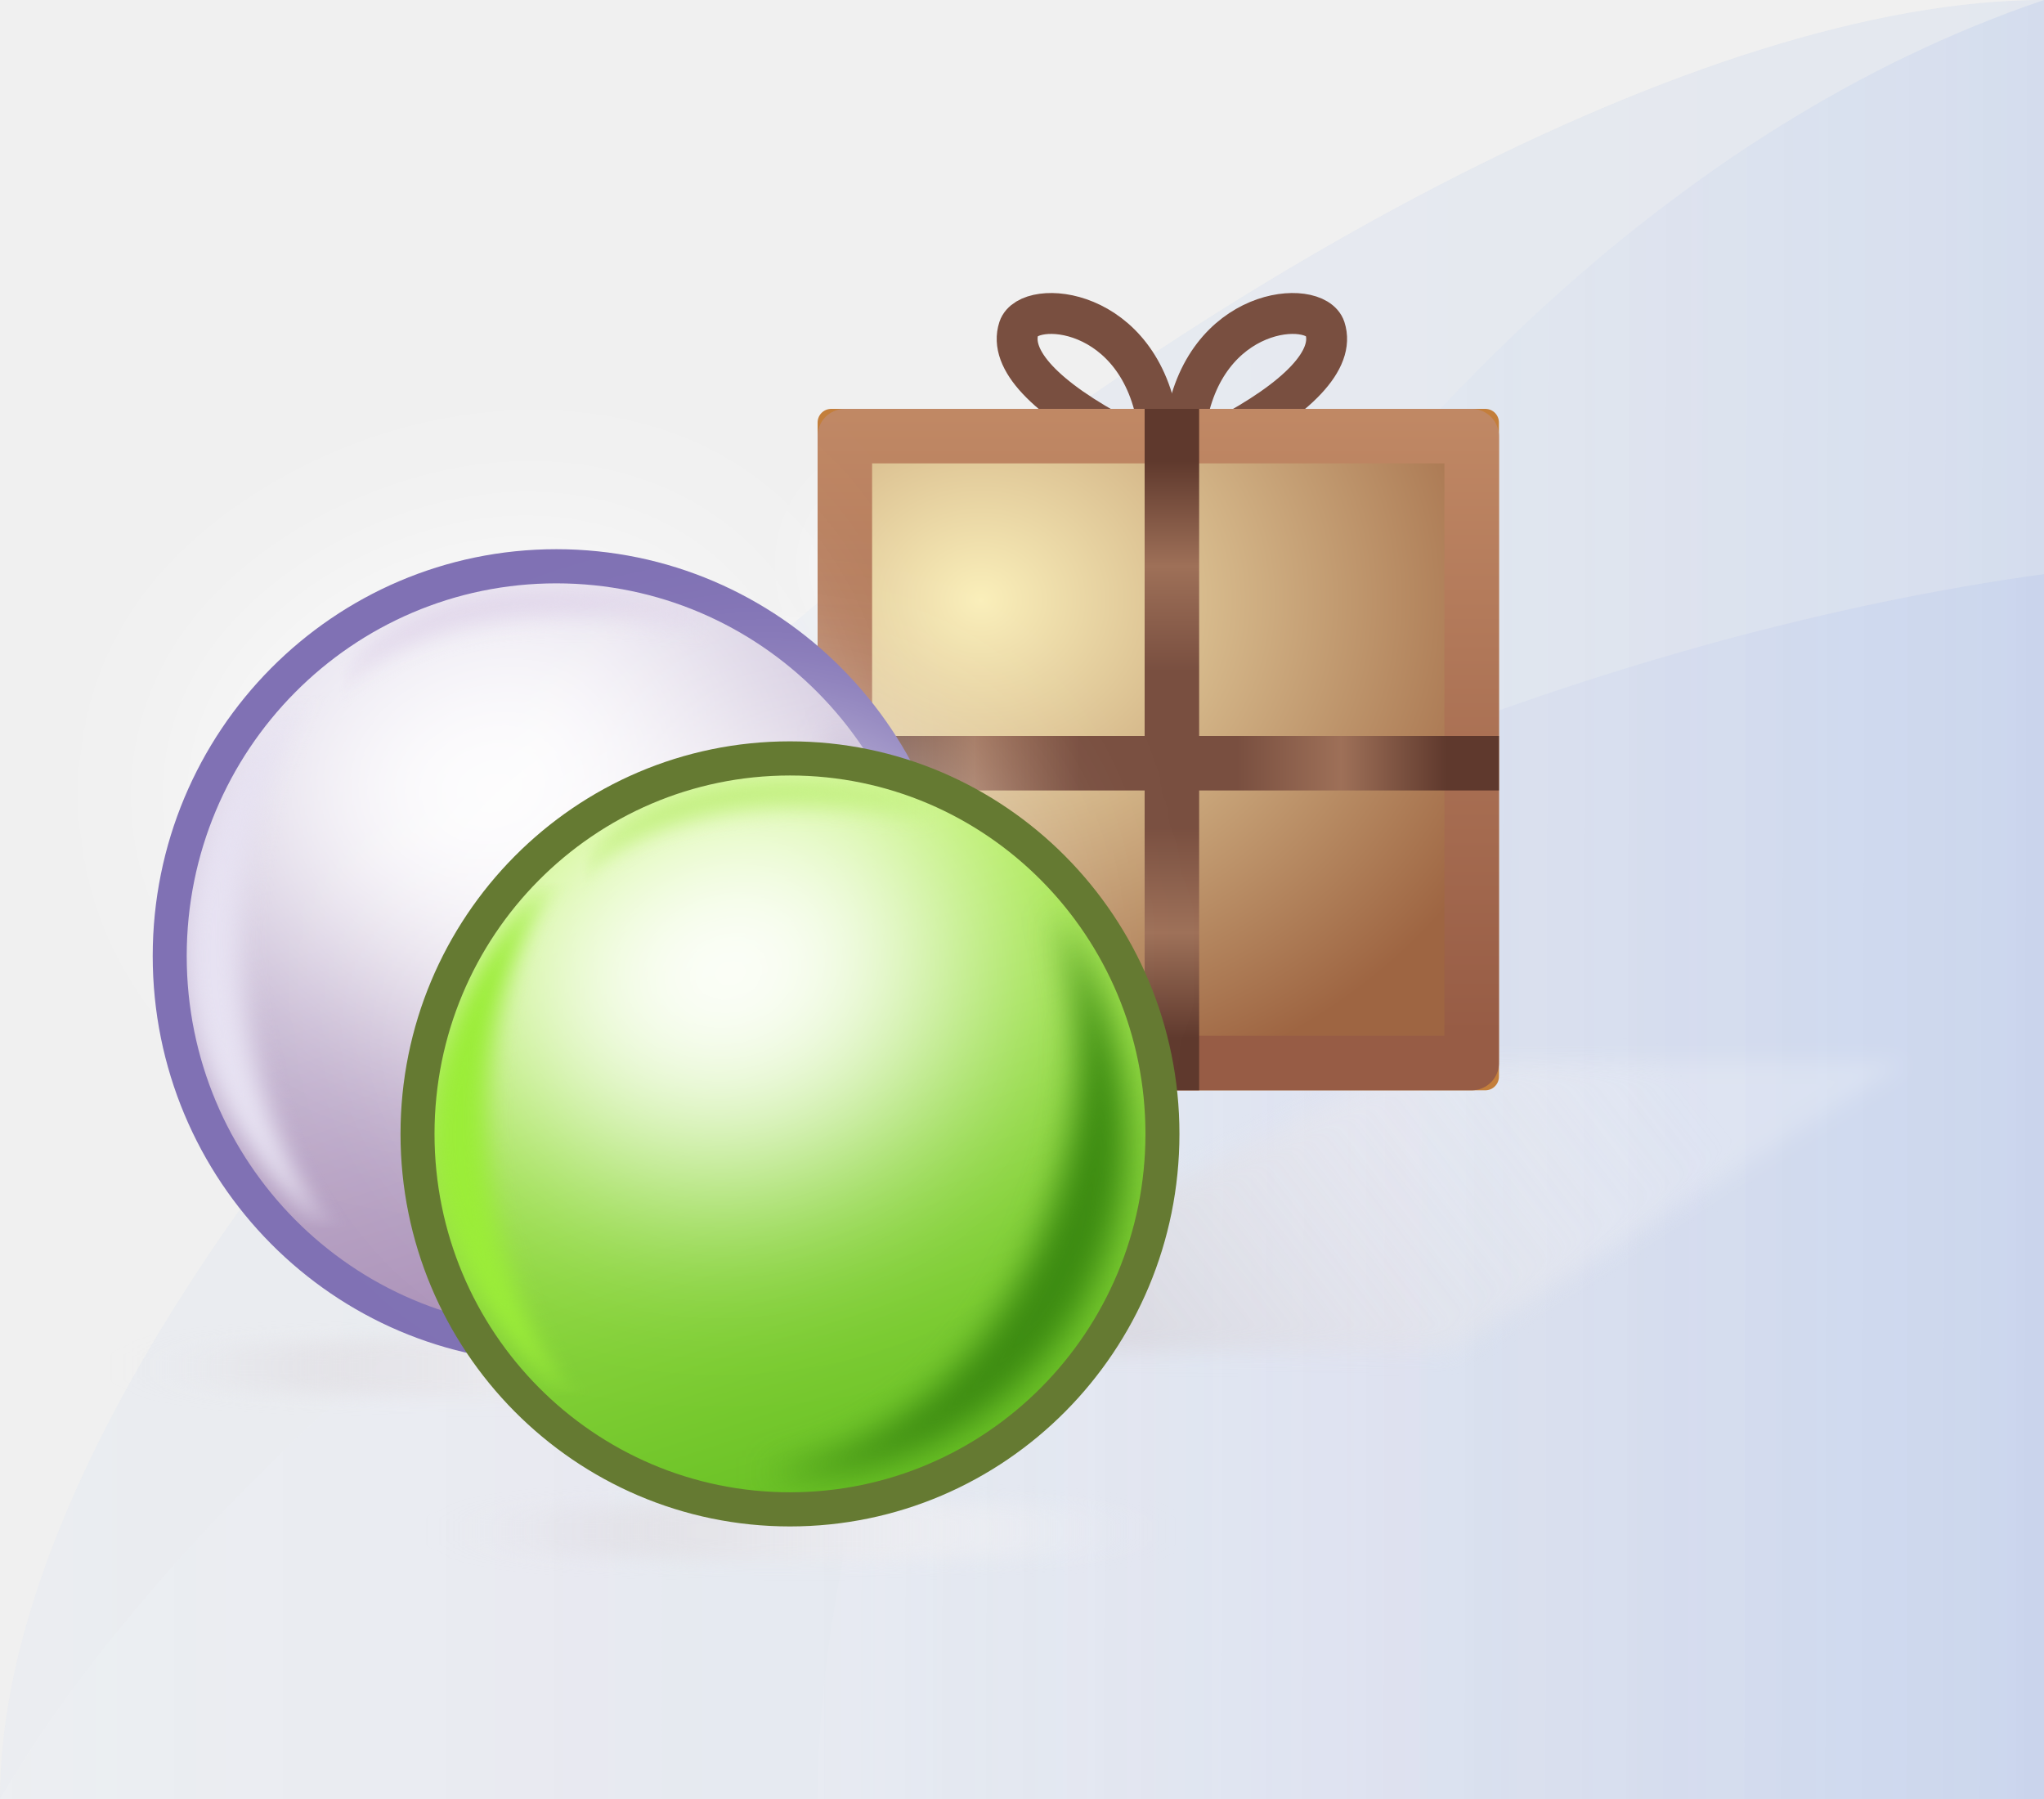
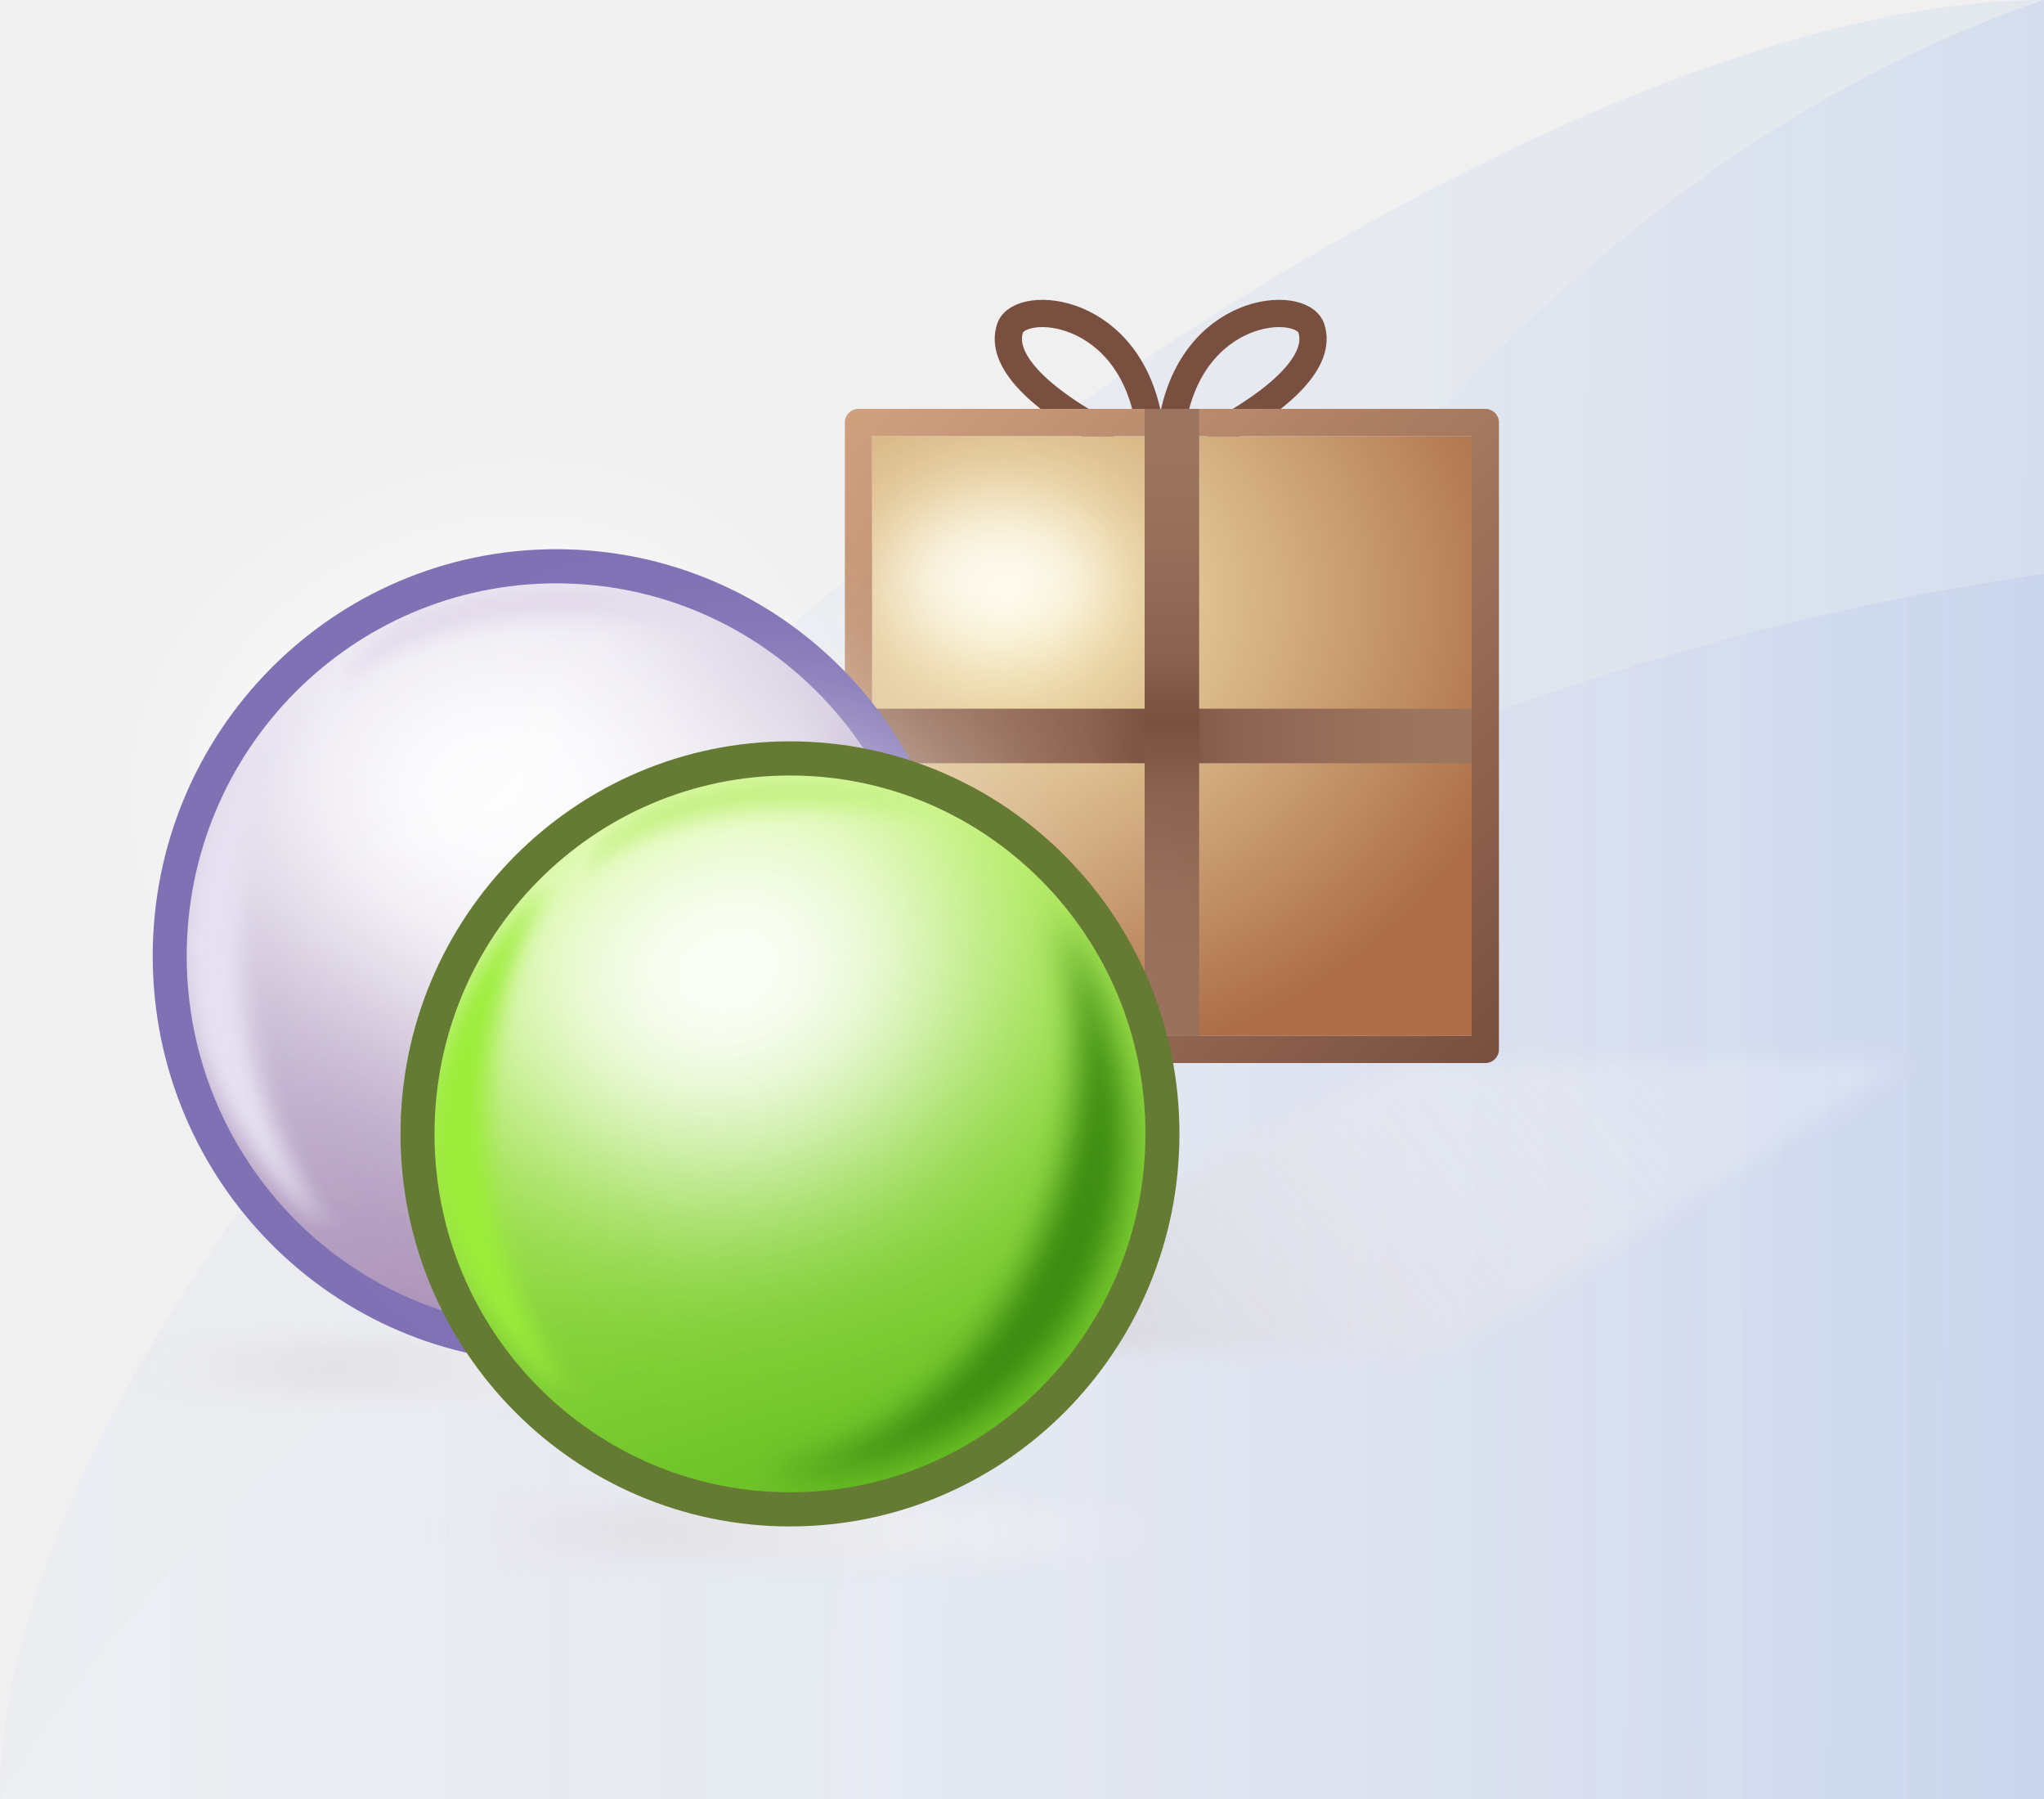
<svg xmlns="http://www.w3.org/2000/svg" xmlns:xlink="http://www.w3.org/1999/xlink" width="75" height="66" id="svg2" version="1.1">
  <defs id="defs4">
    <linearGradient id="linearGradient4541">
      <stop style="stop-color:#a1adb2;stop-opacity:1" offset="0" id="stop4543" />
      <stop style="stop-color:#000000;stop-opacity:0;" offset="1" id="stop4545" />
    </linearGradient>
    <linearGradient id="linearGradient4972">
      <stop style="stop-color:#ffffff;stop-opacity:1" offset="0" id="stop4974" />
      <stop style="stop-color:#f5f8fd;stop-opacity:1" offset="1" id="stop4976" />
    </linearGradient>
    <linearGradient id="linearGradient4964">
      <stop style="stop-color:#ffffff;stop-opacity:1" offset="0" id="stop4966" />
      <stop style="stop-color:#e8eefa;stop-opacity:1" offset="1" id="stop4968" />
    </linearGradient>
    <linearGradient id="linearGradient4956">
      <stop style="stop-color:#fcfdfe;stop-opacity:1" offset="0" id="stop4958" />
      <stop style="stop-color:#dee6f8;stop-opacity:1" offset="1" id="stop4960" />
    </linearGradient>
    <filter style="color-interpolation-filters:sRGB" id="filter8854">
      <feFlood flood-opacity="0.933" flood-color="rgb(244,248,254)" result="flood" id="feFlood8856" />
      <feComposite in="flood" in2="SourceGraphic" operator="in" result="composite1" id="feComposite8858" />
      <feGaussianBlur in="composite1" stdDeviation="1.2" result="blur" id="feGaussianBlur8860" />
      <feOffset dx="-1" dy="3" result="offset" id="feOffset8862" />
      <feComposite in="SourceGraphic" in2="offset" operator="over" result="composite2" id="feComposite8864" />
    </filter>
    <linearGradient id="linearGradient6122">
      <stop style="stop-color:#c0c0c0;stop-opacity:1" offset="0" id="stop6124" />
      <stop id="stop6132" offset="0.5" style="stop-color:#adadad;stop-opacity:1" />
      <stop style="stop-color:#808080;stop-opacity:1" offset="1" id="stop6126" />
    </linearGradient>
    <linearGradient id="linearGradient7087">
      <stop style="stop-color:#17325d;stop-opacity:1;" offset="0" id="stop7089" />
      <stop id="stop7091" offset="0.25" style="stop-color:#b4d0e2;stop-opacity:1" />
      <stop id="stop7093" offset="0.5" style="stop-color:#b7d2e4;stop-opacity:1" />
      <stop style="stop-color:#acc9de;stop-opacity:1" offset="0.75" id="stop7095" />
      <stop style="stop-color:#3e72a7;stop-opacity:1" offset="1" id="stop7097" />
    </linearGradient>
    <mask id="mask7366" maskUnits="userSpaceOnUse">
      <path style="fill:#ffffff;fill-opacity:1;stroke:#ffffff;stroke-width:1;stroke-linecap:butt;stroke-linejoin:miter;stroke-miterlimit:4;stroke-opacity:1;stroke-dashoffset:0;display:inline" d="m -16.593,1040.862 9.99,0 0,10.002 -2.983,3.038 -5.966,0 c -0.53,-0.022 -1.041,-0.552 -1.041,-1.038 z" id="path7368" />
    </mask>
    <linearGradient id="linearGradient7584-5">
      <stop id="stop7586-4" offset="0" style="stop-color:#f9cd5f;stop-opacity:1" />
      <stop id="stop7588-5" offset="1" style="stop-color:#fbf0b4;stop-opacity:1" />
    </linearGradient>
    <linearGradient id="linearGradient7592-1">
      <stop id="stop7594-6" offset="0" style="stop-color:#bd8416;stop-opacity:1" />
      <stop id="stop7596-9" offset="1" style="stop-color:#a66b10;stop-opacity:1" />
    </linearGradient>
    <linearGradient id="linearGradient10798-1-9-3-7-6-6-6-2-6-7-98-9-4-1">
      <stop style="stop-color:#5aad60;stop-opacity:1;" offset="0" id="stop10800-5-2-1-8-20-4-0-2-1-9-0-0-1-1" />
      <stop id="stop10806-6-8-5-3-9-2-2-7-0-4-2-7-8-9" offset="0.5" style="stop-color:#5bb26a;stop-opacity:1;" />
      <stop style="stop-color:#a4c589;stop-opacity:1" offset="1" id="stop10802-1-5-3-0-4-6-8-5-5-6-69-6-4-0" />
    </linearGradient>
    <mask maskUnits="userSpaceOnUse" id="mask7366-4">
      <path id="path7368-2" d="m -16.593,1040.862 9.99,0 0,10.002 -2.983,3.038 -5.966,0 c -0.53,-0.022 -1.041,-0.552 -1.041,-1.038 z" style="fill:#ffffff;fill-opacity:1;stroke:#ffffff;stroke-width:1;stroke-linecap:butt;stroke-linejoin:miter;stroke-miterlimit:4;stroke-opacity:1;stroke-dashoffset:0;display:inline" />
    </mask>
    <linearGradient xlink:href="#linearGradient7087" id="linearGradient9331" gradientUnits="userSpaceOnUse" gradientTransform="translate(-20,0)" x1="4.778" y1="1039.812" x2="4.778" y2="1041.911" />
    <linearGradient y2="1041.911" x2="4.778" y1="1039.812" x1="4.778" gradientTransform="translate(-18,4.7e-5)" gradientUnits="userSpaceOnUse" id="linearGradient9333" xlink:href="#linearGradient7087" />
    <linearGradient y2="1041.911" x2="4.778" y1="1039.812" x1="4.778" gradientTransform="translate(-16,4.7e-5)" gradientUnits="userSpaceOnUse" id="linearGradient9335" xlink:href="#linearGradient7087" />
    <linearGradient y2="1041.911" x2="4.778" y1="1039.812" x1="4.778" gradientTransform="translate(-14,4.7e-5)" gradientUnits="userSpaceOnUse" id="linearGradient9337" xlink:href="#linearGradient7087" />
    <linearGradient y2="1041.911" x2="4.778" y1="1039.812" x1="4.778" gradientTransform="translate(-12,4.7e-5)" gradientUnits="userSpaceOnUse" id="linearGradient9339" xlink:href="#linearGradient7087" />
    <linearGradient gradientTransform="translate(-80,0)" gradientUnits="userSpaceOnUse" y2="1042.797" x2="163.22" y1="1042.797" x1="88.22" id="linearGradient68073" xlink:href="#linearGradient4956" />
    <linearGradient gradientTransform="translate(-80,0)" gradientUnits="userSpaceOnUse" y2="1032.267" x2="163.22" y1="1032.267" x1="94.47" id="linearGradient68075" xlink:href="#linearGradient4964" />
    <linearGradient gradientTransform="translate(-80,0)" gradientUnits="userSpaceOnUse" y2="1032.267" x2="152.722" y1="1032.267" x1="88.22" id="linearGradient68077" xlink:href="#linearGradient4972" />
    <filter id="filter8854-9" style="color-interpolation-filters:sRGB">
      <feFlood id="feFlood8856-0" result="flood" flood-color="rgb(244,248,254)" flood-opacity="0.933" />
      <feComposite id="feComposite8858-2" result="composite1" operator="in" in2="SourceGraphic" in="flood" />
      <feGaussianBlur id="feGaussianBlur8860-3" result="blur" stdDeviation="1.2" in="composite1" />
      <feOffset id="feOffset8862-2" result="offset" dy="3" dx="-1" />
      <feComposite id="feComposite8864-3" result="composite2" operator="over" in2="offset" in="SourceGraphic" />
    </filter>
    <linearGradient id="linearGradient10798-1-9-3-7-6-8-9-0-9-1">
      <stop id="stop10800-5-2-1-8-20-6-4-9-8-2" offset="0" style="stop-color:#7564b1;stop-opacity:1" />
      <stop style="stop-color:#5d4aa1;stop-opacity:1" offset="0.5" id="stop10806-6-8-5-3-9-24-8-4-3-2" />
      <stop id="stop10802-1-5-3-0-4-8-4-2-9-2" offset="1" style="stop-color:#9283c3;stop-opacity:1" />
    </linearGradient>
    <linearGradient id="linearGradient7540-2-3-8-7">
      <stop id="stop7542-8-7-5-3" offset="0" style="stop-color:#ffffff;stop-opacity:0.502" />
      <stop style="stop-color:#ffffff;stop-opacity:1" offset="0.476" id="stop7544-8-2-0-5" />
      <stop style="stop-color:#ffffff;stop-opacity:0" offset="0.5" id="stop7546-1-7-9-5" />
      <stop id="stop7548-98-9-2-4" offset="1" style="stop-color:#ffffff;stop-opacity:0;" />
    </linearGradient>
    <linearGradient id="linearGradient7272-66-4-5-5-5-8">
      <stop style="stop-color:#8f6c10;stop-opacity:1" offset="0" id="stop7274-6-0-1-7-4-7" />
      <stop style="stop-color:#c9a645;stop-opacity:1" offset="1" id="stop7276-66-6-3-9-1-4" />
    </linearGradient>
    <linearGradient y2="1030.341" x2="-10.16" y1="1030.341" x1="-22.454" gradientUnits="userSpaceOnUse" id="linearGradient10540" xlink:href="#linearGradient7540-2-3-8-7" />
    <linearGradient y2="1030.341" x2="-10.16" y1="1030.341" x1="-22.454" gradientTransform="matrix(0,1,-1,0,1014.034,1046.648)" gradientUnits="userSpaceOnUse" id="linearGradient10542" xlink:href="#linearGradient7540-2-3-8-7" />
    <linearGradient y2="1023.257" x2="-15.946" y1="1037.466" x1="-15.946" gradientTransform="matrix(0.9558512,0,0,0.9558512,-0.7199206,45.48839)" gradientUnits="userSpaceOnUse" id="linearGradient10544" xlink:href="#linearGradient7272-66-4-5-5-5-8" />
    <mask id="mask10620" maskUnits="userSpaceOnUse">
      <path transform="matrix(0.5548295,0,0,0.5548295,-206.9604,787.0865)" d="m 398.75,468.237 a 10.625,10.625 0 1 1 -21.25,0 10.625,10.625 0 1 1 21.25,0 z" id="path10622" style="font-size:13.589px;font-style:normal;font-weight:normal;line-height:125%;letter-spacing:0px;word-spacing:0px;fill:#ffffff;fill-opacity:1;stroke:#ffffff;stroke-width:2.166;stroke-linecap:round;stroke-linejoin:round;stroke-miterlimit:4;stroke-opacity:1;stroke-dasharray:none;stroke-dashoffset:0;display:inline;font-family:Sans" />
    </mask>
    <linearGradient id="linearGradient4528-9-5-7-9-7-3">
      <stop id="stop4530-0-5-0-5-8-4" offset="0" style="stop-color:#e0c576;stop-opacity:1;" />
      <stop id="stop4532-7-9-3-3-6-1" offset="1" style="stop-color:#9e7916;stop-opacity:1" />
    </linearGradient>
    <linearGradient id="linearGradient6281-8-0-1-6-6-4-2-8-0">
      <stop style="stop-color:#f7f9fb;stop-opacity:1" offset="0" id="stop6283-0-2-2-1-2-0-1-6-0" />
      <stop style="stop-color:#ffd680;stop-opacity:1" offset="1" id="stop6285-5-0-9-7-6-9-9-1-9" />
    </linearGradient>
    <linearGradient xlink:href="#linearGradient4972-7" id="linearGradient4978" x1="88.22" y1="1032.267" x2="163.22" y2="1032.267" gradientUnits="userSpaceOnUse" gradientTransform="translate(-88.22012,-999.2669)" />
    <linearGradient id="linearGradient4972-7">
      <stop style="stop-color:#b8ccf1;stop-opacity:0.102" offset="0" id="stop4974-8" />
      <stop style="stop-color:#6e97e2;stop-opacity:0.102" offset="1" id="stop4976-1" />
    </linearGradient>
    <linearGradient xlink:href="#linearGradient4964-3" id="linearGradient4970" x1="118.386" y1="1032.184" x2="163.22" y2="1032.267" gradientUnits="userSpaceOnUse" gradientTransform="translate(-88.22012,-999.2669)" />
    <linearGradient id="linearGradient4964-3">
      <stop style="stop-color:#ffffff;stop-opacity:0.349" offset="0" id="stop4966-1" />
      <stop style="stop-color:#91ade6;stop-opacity:1" offset="1" id="stop4968-1" />
    </linearGradient>
    <linearGradient xlink:href="#linearGradient4956-2" id="linearGradient4962" x1="88.22" y1="1042.797" x2="163.22" y2="1042.797" gradientUnits="userSpaceOnUse" gradientTransform="translate(-88.22012,-999.2669)" />
    <linearGradient id="linearGradient4956-2">
      <stop style="stop-color:#fcfdfe;stop-opacity:0.256" offset="0" id="stop4958-5" />
      <stop style="stop-color:#98aae7;stop-opacity:0.404" offset="1" id="stop4960-6" />
    </linearGradient>
    <linearGradient id="linearGradient3827">
      <stop id="stop3829" offset="0" style="stop-color:#ffffff;stop-opacity:0;" />
      <stop style="stop-color:#ffffff;stop-opacity:1;" offset="0.601" id="stop3835" />
      <stop id="stop3831" offset="1" style="stop-color:#ffffff;stop-opacity:0;" />
    </linearGradient>
    <linearGradient id="linearGradient10798-1-9-3-7-6-8-9-0-9-1-0">
      <stop id="stop10800-5-2-1-8-20-6-4-9-8-2-9" offset="0" style="stop-color:#f3faed;stop-opacity:1" />
      <stop style="stop-color:#e7f4da;stop-opacity:1" offset="0.659" id="stop10806-6-8-5-3-9-24-8-4-3-2-4" />
      <stop id="stop10802-1-5-3-0-4-8-4-2-9-2-5" offset="1" style="stop-color:#67bf1f;stop-opacity:1" />
    </linearGradient>
    <linearGradient xlink:href="#linearGradient4541" id="linearGradient5885" x1="41" y1="1007.862" x2="60" y2="1008.362" gradientUnits="userSpaceOnUse" gradientTransform="matrix(0,1,-1,0,1034.362,967.3613)" />
-     <radialGradient xlink:href="#linearGradient11146-4-4-4-6-2" id="radialGradient10505" gradientUnits="userSpaceOnUse" gradientTransform="matrix(3.45553,-6.5559913e-6,5.7532742e-6,3.032434,-1297.27,-1323)" cx="386.993" cy="442.22" fx="386.993" fy="442.22" r="6.188" />
    <linearGradient id="linearGradient11146-4-4-4-6-2">
      <stop id="stop11150-4-72-3-9-7" offset="0" style="stop-color:#faefba;stop-opacity:1" />
      <stop style="stop-color:#9e6542;stop-opacity:1" offset="1" id="stop11152-9-0-7-3-8" />
    </linearGradient>
-     <linearGradient xlink:href="#linearGradient10573" id="linearGradient10579" x1="366.048" y1="430.172" x2="366.048" y2="466.01" gradientUnits="userSpaceOnUse" gradientTransform="matrix(0.6465107,0,0,0.6465107,-195.9827,-267.3906)" />
-     <linearGradient id="linearGradient10573">
-       <stop style="stop-color:#c18965;stop-opacity:1;" offset="0" id="stop10575" />
-       <stop style="stop-color:#975c45;stop-opacity:1" offset="1" id="stop10577" />
-     </linearGradient>
-     <linearGradient xlink:href="#linearGradient10507" id="linearGradient4895" gradientUnits="userSpaceOnUse" x1="355.297" y1="449.881" x2="394.719" y2="449.881" gradientTransform="matrix(0,0.5366019,-0.5366019,0,288.4072,-177.7302)" />
    <linearGradient id="linearGradient10507">
      <stop style="stop-color:#5f392d;stop-opacity:1" offset="0" id="stop10509" />
      <stop id="stop10511" offset="0.182" style="stop-color:#9e7058;stop-opacity:1" />
      <stop id="stop10513" offset="0.364" style="stop-color:#794f40;stop-opacity:1" />
      <stop id="stop10515" offset="0.5" style="stop-color:#794f40;stop-opacity:1" />
      <stop id="stop10517" offset="0.636" style="stop-color:#794f40;stop-opacity:1" />
      <stop style="stop-color:#9e7058;stop-opacity:1" offset="0.818" id="stop10519" />
      <stop style="stop-color:#5f392d;stop-opacity:1" offset="1" id="stop10522" />
    </linearGradient>
-     <linearGradient y2="449.881" x2="394.719" y1="449.881" x1="355.297" gradientTransform="matrix(-0.536602,0,0,-0.536602,247.7302,265.4073)" gradientUnits="userSpaceOnUse" id="linearGradient10544-0" xlink:href="#linearGradient10507" />
    <filter style="color-interpolation-filters:sRGB" id="filter5309-8" x="-0.413" width="1.826" y="-0.688" height="2.376">
      <feGaussianBlur stdDeviation="2.58" id="feGaussianBlur5311-9" />
    </filter>
    <linearGradient gradientTransform="translate(78,1.999977)" xlink:href="#linearGradient5373" id="linearGradient5379" x1="18.413" y1="1003.446" x2="29.931" y2="1039.362" gradientUnits="userSpaceOnUse" />
    <linearGradient id="linearGradient5373">
      <stop style="stop-color:#bef460;stop-opacity:1" offset="0" id="stop5375" />
      <stop style="stop-color:#68c024;stop-opacity:1" offset="1" id="stop5377" />
    </linearGradient>
    <filter style="color-interpolation-filters:sRGB" id="filter5535" x="-0.484" width="1.968" y="-0.569" height="2.139">
      <feGaussianBlur stdDeviation="5.254" id="feGaussianBlur5537" />
    </filter>
    <filter style="color-interpolation-filters:sRGB" id="filter5221" x="-0.108" width="1.217" y="-0.07" height="1.14">
      <feGaussianBlur stdDeviation="0.881" id="feGaussianBlur5223" />
    </filter>
    <filter style="color-interpolation-filters:sRGB" id="filter5047" x="-0.148" width="1.296" y="-0.039" height="1.077">
      <feGaussianBlur stdDeviation="0.441" id="feGaussianBlur5049" />
    </filter>
    <filter style="color-interpolation-filters:sRGB" id="filter5047-9" x="-0.148" width="1.296" y="-0.039" height="1.077">
      <feGaussianBlur stdDeviation="0.441" id="feGaussianBlur5049-4" />
    </filter>
    <linearGradient gradientTransform="translate(34,59.99998)" xlink:href="#linearGradient5373-7" id="linearGradient5379-8" x1="18.413" y1="1003.446" x2="29.931" y2="1039.362" gradientUnits="userSpaceOnUse" />
    <linearGradient id="linearGradient5373-7">
      <stop style="stop-color:#dbd5e7;stop-opacity:1" offset="0" id="stop5375-1" />
      <stop style="stop-color:#a88db5;stop-opacity:1" offset="1" id="stop5377-5" />
    </linearGradient>
    <filter style="color-interpolation-filters:sRGB" id="filter5535-3" x="-0.484" width="1.968" y="-0.569" height="2.139">
      <feGaussianBlur stdDeviation="5.254" id="feGaussianBlur5537-2" />
    </filter>
    <filter style="color-interpolation-filters:sRGB" id="filter5221-5" x="-0.108" width="1.217" y="-0.07" height="1.14">
      <feGaussianBlur stdDeviation="0.881" id="feGaussianBlur5223-0" />
    </filter>
    <filter style="color-interpolation-filters:sRGB" id="filter5047-7" x="-0.148" width="1.296" y="-0.039" height="1.077">
      <feGaussianBlur stdDeviation="0.441" id="feGaussianBlur5049-1" />
    </filter>
    <filter style="color-interpolation-filters:sRGB" id="filter5047-9-2" x="-0.148" width="1.296" y="-0.039" height="1.077">
      <feGaussianBlur stdDeviation="0.441" id="feGaussianBlur5049-4-2" />
    </filter>
    <linearGradient xlink:href="#linearGradient4308" id="linearGradient5112" gradientUnits="userSpaceOnUse" x1="49.402" y1="1027.83" x2="106.163" y2="1027.83" />
    <linearGradient id="linearGradient4308">
      <stop style="stop-color:#d5d2d9;stop-opacity:1" offset="0" id="stop4310" />
      <stop style="stop-color:#ffffff;stop-opacity:0.328" offset="1" id="stop4312" />
    </linearGradient>
    <filter style="color-interpolation-filters:sRGB" id="filter14595-9" x="-0.332" width="1.663" y="-0.332" height="1.663">
      <feGaussianBlur stdDeviation="4.716" id="feGaussianBlur14597-3" />
    </filter>
    <filter style="color-interpolation-filters:sRGB" id="filter14595" x="-0.332" width="1.663" y="-0.332" height="1.663">
      <feGaussianBlur stdDeviation="4.716" id="feGaussianBlur14597" />
    </filter>
    <linearGradient xlink:href="#linearGradient4308" id="linearGradient6406" gradientUnits="userSpaceOnUse" x1="49.217" y1="1041.083" x2="75.02" y2="1023.291" />
    <filter style="color-interpolation-filters:sRGB" id="filter4344" x="-0.027" width="1.055" y="-0.086" height="1.171">
      <feGaussianBlur stdDeviation="0.571" id="feGaussianBlur4346" />
    </filter>
    <linearGradient xlink:href="#linearGradient4308" id="linearGradient7006" gradientUnits="userSpaceOnUse" x1="49.402" y1="1027.83" x2="106.163" y2="1027.83" />
+     <linearGradient xlink:href="#linearGradient10573-4" id="linearGradient10579-0" x1="357.276" y1="432.152" x2="392.852" y2="467.727" gradientUnits="userSpaceOnUse" gradientTransform="matrix(0.6465103,0,0,0.6465177,-199.4826,722.4683)" />
+     <linearGradient id="linearGradient10573-4">
+       <stop style="stop-color:#cfa07e;stop-opacity:1" offset="0" id="stop10575-8" />
+       <stop style="stop-color:#7a5040;stop-opacity:1" offset="1" id="stop10577-2" />
+     </linearGradient>
+     <linearGradient xlink:href="#linearGradient4368" id="linearGradient4895-6" gradientUnits="userSpaceOnUse" x1="355.297" y1="449.881" x2="394.719" y2="449.881" gradientTransform="matrix(-0.4936732,0,0,-0.4940427,227.6315,1235.623)" />
+     <linearGradient id="linearGradient4368">
+       <stop id="stop4370" offset="0" style="stop-color:#9c7561;stop-opacity:1" />
+       <stop style="stop-color:#966d59;stop-opacity:1" offset="0.182" id="stop4372" />
+       <stop style="stop-color:#8c6250;stop-opacity:1" offset="0.364" id="stop4374" />
+       <stop style="stop-color:#794f40;stop-opacity:1" offset="0.5" id="stop4376" />
+       <stop style="stop-color:#8c6250;stop-opacity:1" offset="0.636" id="stop4378" />
+       <stop id="stop4380" offset="0.818" style="stop-color:#966d59;stop-opacity:1" />
+       <stop id="stop4382" offset="1" style="stop-color:#99705c;stop-opacity:1" />
+     </linearGradient>
+     <linearGradient xlink:href="#linearGradient4368" id="linearGradient4895-8" gradientUnits="userSpaceOnUse" x1="355.297" y1="449.881" x2="394.719" y2="449.881" gradientTransform="matrix(0,0.4936732,-0.4940427,0,265.2606,827.7306)" />
+     <radialGradient xlink:href="#linearGradient11146-4-4-4-6-2-8" id="radialGradient10505-4" gradientUnits="userSpaceOnUse" gradientTransform="matrix(3.167569,-6.0096636e-6,5.2738345e-6,2.779733,-1188.789,-220.9307)" cx="386.993" cy="442.22" fx="386.993" fy="442.22" r="6.188" />
+     <linearGradient id="linearGradient11146-4-4-4-6-2-8">
+       <stop id="stop11150-4-72-3-9-7-2" offset="0" style="stop-color:#faefba;stop-opacity:1" />
+       <stop style="stop-color:#ad6e48;stop-opacity:1" offset="1" id="stop11152-9-0-7-3-8-0" />
+     </linearGradient>
  </defs>
  <g id="layer2" style="display:inline">
    <path id="rect4113-1" d="M 75,0 75,66 1e-6,66 C 1e-6,41.205 50.01,0 75,0 Z" style="display:inline;fill:url(#linearGradient4978);fill-opacity:1;stroke:none" />
    <path id="rect4113-1-0" d="M 75,21.061 75,66 1e-6,66 C 10.625,47.804 43.51,25.436 75,21.061 Z" style="display:inline;opacity:0.404;fill:url(#linearGradient4962);fill-opacity:1;stroke:none" />
    <g id="g11331-3-1-1-7" style="display:inline" transform="matrix(0.279033,0,0,0.279033,-14.61814,-107.5287)">
      <g style="fill:#737986;fill-opacity:1;stroke:#595e68;stroke-opacity:1" id="g13408-8-2" />
    </g>
    <path id="rect4113-1-7" d="M 75,4.0000001e-7 75,66 30,66 C 30,46.154 47.709,9.25 75,4e-7 Z" style="display:inline;opacity:0.184;fill:url(#linearGradient4970);fill-opacity:1;stroke:none" />
  </g>
  <g id="layer1" style="display:inline" transform="translate(0,-986.3622)">
    <path id="rect4001-3-4-5-3" d="m 61.725,1022.81 c 8.193,0.031 16.388,-0.223 24.58,-0.018 l -22.329,15.816 -29.323,0.101 z" style="display:inline;opacity:0.63;fill:url(#linearGradient6406);fill-opacity:1;stroke:none;filter:url(#filter4344)" transform="matrix(0.7494223,0,0,0.6694509,5.26081,340.6238)" />
+     <g id="g5215">
+       <path id="path5034-5-9" d="m 40.811,1002.429 c -2.788,-1.464 -4.124,-2.879 -3.751,-4.021 0.359,-1.096 4.477,-0.843 5.122,3.597" style="fill:none;fill-rule:evenodd;stroke:#794f40;stroke-width:1;stroke-linecap:butt;stroke-linejoin:miter;stroke-miterlimit:4;stroke-dasharray:none;stroke-opacity:1" />
+       <path id="path5034-5" d="m 44.366,1002.429 c 2.788,-1.464 4.124,-2.879 3.751,-4.021 -0.359,-1.096 -4.477,-0.843 -5.122,3.597" style="fill:none;fill-rule:evenodd;stroke:#794f40;stroke-width:1;stroke-linecap:butt;stroke-linejoin:miter;stroke-miterlimit:4;stroke-dasharray:none;stroke-opacity:1" />
+       <rect y="1002.362" x="32" height="22" width="22" id="rect10961-8-3-0" style="font-style:normal;font-weight:normal;font-size:medium;line-height:125%;font-family:Sans;letter-spacing:0px;word-spacing:0px;display:inline;fill:url(#radialGradient10505-4);fill-opacity:1;stroke:none;stroke-width:1;stroke-linecap:round;stroke-linejoin:round;stroke-miterlimit:4;stroke-dasharray:none;stroke-dashoffset:0;stroke-opacity:1" />
+       <ellipse transform="matrix(0.5379692,0,0,0.5854794,23.88856,1002.758)" ry="4.5" rx="7.5" cy="8.308" cx="23.692" id="path5111-7" style="opacity:0.813;fill:#ffffff;fill-opacity:1;stroke:none;stroke-width:1.5;stroke-linecap:round;stroke-linejoin:miter;stroke-miterlimit:4;stroke-dasharray:none;stroke-dashoffset:0;stroke-opacity:1;filter:url(#filter5309-8)" />
+       <path id="rect10961-8-3-6-7" d="m 31.5,1001.862 0,11.455 0,11.545 11.455,0 11.545,0 0,-11.545 0,-0.09 0,-11.365 -11.545,0 -11.455,0 z" style="font-style:normal;font-weight:normal;font-size:13.589px;line-height:125%;font-family:Sans;letter-spacing:0px;word-spacing:0px;display:inline;fill:none;fill-opacity:1;stroke:url(#linearGradient10579-0);stroke-width:1;stroke-linecap:round;stroke-linejoin:round;stroke-miterlimit:4;stroke-dasharray:none;stroke-dashoffset:0;stroke-opacity:1" />
+       <path style="font-style:normal;font-weight:normal;font-size:medium;line-height:125%;font-family:Sans;letter-spacing:0px;word-spacing:0px;display:inline;fill:#915323;fill-opacity:1;stroke:url(#linearGradient4895-6);stroke-width:2;stroke-linecap:butt;stroke-linejoin:miter;stroke-miterlimit:4;stroke-dasharray:none;stroke-opacity:1" d="M 54,1013.362 31,1013.362" id="path11108-6-7-5-8" />
+       <path style="font-style:normal;font-weight:normal;font-size:medium;line-height:125%;font-family:Sans;letter-spacing:0px;word-spacing:0px;display:inline;fill:#915323;fill-opacity:1;stroke:url(#linearGradient4895-8);stroke-width:2;stroke-linecap:butt;stroke-linejoin:miter;stroke-miterlimit:4;stroke-dasharray:none;stroke-opacity:1" d="m 43,1001.362 0,23" id="path11108-6-7-5-5" />
+     </g>
    <path transform="matrix(0.5007743,0,0,0.064328,-9.163917,976.4183)" id="rect7477-1" d="m 70.47,1010.767 14.625,0 c 5.402,0 9.75,4.349 9.75,9.75 l 0,14.625 c 0,5.402 -4.349,9.75 -9.75,9.75 l -14.625,0 c -5.402,0 -9.75,-4.349 -9.75,-9.75 l 0,-14.625 c 0,-5.402 4.349,-9.75 9.75,-9.75 z" style="display:inline;opacity:1;fill:url(#linearGradient7006);fill-opacity:1;stroke:none;stroke-width:3;stroke-linecap:butt;stroke-linejoin:round;stroke-miterlimit:4;stroke-dasharray:none;stroke-dashoffset:0;stroke-opacity:1;filter:url(#filter14595)" />
    <path transform="matrix(0.5007743,0,0,0.064328,-20.73934,970.4183)" id="rect7477-1-2" d="m 70.47,1010.767 14.625,0 c 5.402,0 9.75,4.349 9.75,9.75 l 0,14.625 c 0,5.402 -4.349,9.75 -9.75,9.75 l -14.625,0 c -5.402,0 -9.75,-4.349 -9.75,-9.75 l 0,-14.625 c 0,-5.402 4.349,-9.75 9.75,-9.75 z" style="display:inline;opacity:1;fill:url(#linearGradient5112);fill-opacity:1;stroke:none;stroke-width:3;stroke-linecap:butt;stroke-linejoin:round;stroke-miterlimit:4;stroke-dasharray:none;stroke-dashoffset:0;stroke-opacity:1;filter:url(#filter14595-9)" />
-     <ellipse style="opacity:0.813;fill:#ffffff;fill-opacity:1;stroke:none;stroke-width:1.5;stroke-linecap:round;stroke-linejoin:miter;stroke-miterlimit:4;stroke-dasharray:none;stroke-dashoffset:0;stroke-opacity:1;filter:url(#filter5309-8)" id="path5111-7" cx="23.692" cy="8.308" rx="7.5" ry="4.5" transform="matrix(0.5379692,0,0,0.5854794,21.62031,1002.238)" />
-     <g id="g5334" transform="translate(-3.999996,990.3622)">
-       <path id="path5034-5-9" d="m 45.134,12.067 c -2.788,-1.465 -4.124,-2.879 -3.751,-4.021 0.359,-1.096 4.477,-0.843 5.122,3.597" style="fill:none;fill-rule:evenodd;stroke:#794f40;stroke-width:1.5;stroke-linecap:butt;stroke-linejoin:miter;stroke-miterlimit:4;stroke-dasharray:none;stroke-opacity:1" />
-       <path id="path5034-5" d="m 48.866,12.067 c 2.788,-1.465 4.124,-2.879 3.751,-4.021 -0.359,-1.096 -4.477,-0.843 -5.122,3.597" style="fill:none;fill-rule:evenodd;stroke:#794f40;stroke-width:1.5;stroke-linecap:butt;stroke-linejoin:miter;stroke-miterlimit:4;stroke-dasharray:none;stroke-opacity:1" />
-       <rect y="11.5" x="34.5" height="24" width="24" id="rect10961-8-3" style="font-style:normal;font-weight:normal;font-size:medium;line-height:125%;font-family:Sans;letter-spacing:0px;word-spacing:0px;display:inline;fill:url(#radialGradient10505);fill-opacity:1;stroke:#c37e3b;stroke-width:1;stroke-linecap:round;stroke-linejoin:round;stroke-miterlimit:4;stroke-dasharray:none;stroke-dashoffset:0;stroke-opacity:1" />
-       <path id="rect10961-8-3-6" d="M 35,12 35,23.455 35,35 l 11.455,0 11.545,0 0,-11.545 0,-0.09 L 58,12 46.455,12 35,12 Z" style="font-style:normal;font-weight:normal;font-size:13.589px;line-height:125%;font-family:Sans;letter-spacing:0px;word-spacing:0px;display:inline;fill:none;fill-opacity:1;stroke:url(#linearGradient10579);stroke-width:2;stroke-linecap:round;stroke-linejoin:round;stroke-miterlimit:4;stroke-dasharray:none;stroke-dashoffset:0;stroke-opacity:1" />
-       <path style="font-style:normal;font-weight:normal;font-size:medium;line-height:125%;font-family:Sans;letter-spacing:0px;word-spacing:0px;display:inline;fill:#915323;fill-opacity:1;stroke:url(#linearGradient4895);stroke-width:2;stroke-linecap:butt;stroke-linejoin:miter;stroke-miterlimit:4;stroke-dasharray:none;stroke-opacity:1" d="m 47,11 0,25" id="path11108-6-7-5" />
-       <path style="font-style:normal;font-weight:normal;font-size:13.589px;line-height:125%;font-family:Sans;letter-spacing:0px;word-spacing:0px;display:inline;fill:#915323;fill-opacity:1;stroke:url(#linearGradient10544-0);stroke-width:2;stroke-linecap:butt;stroke-linejoin:miter;stroke-miterlimit:4;stroke-dasharray:none;stroke-opacity:1" d="m 59,24 -25,0" id="path11108-6-7-5-6" />
-     </g>
    <g transform="matrix(0.9278746,0,0,0.9276686,-256.8076,587.977)" style="display:inline" id="g11331-3-1-1">
      <g id="g13408-8" style="fill:#737986;fill-opacity:1;stroke:#595e68;stroke-width:0.301;stroke-opacity:1" />
    </g>
    <g id="text6430-2" style="font-style:normal;font-weight:normal;font-size:13.589px;line-height:125%;font-family:Sans;letter-spacing:0px;word-spacing:0px;display:inline;fill:#ffffff;fill-opacity:1;stroke:none" transform="matrix(3.325322,0,0,3.324584,127.6541,-2424.211)" />
    <g transform="matrix(3.139121,0,0,3.521786,127.6541,-2424.211)" style="font-style:normal;font-weight:normal;font-size:15.569px;line-height:125%;font-family:Sans;letter-spacing:0px;word-spacing:0px;display:inline;fill:#ffffff;fill-opacity:1;stroke:none" id="text3782-3" />
    <g transform="matrix(0.9278746,0,0,0.9276686,-300.8076,645.977)" style="display:inline" id="g11331-3-1-1-9">
      <g id="g13408-8-0" style="fill:#737986;fill-opacity:1;stroke:#595e68;stroke-width:0.301;stroke-opacity:1" />
    </g>
    <g id="text6430-2-0" style="font-style:normal;font-weight:normal;font-size:13.589px;line-height:125%;font-family:Sans;letter-spacing:0px;word-spacing:0px;display:inline;fill:#ffffff;fill-opacity:1;stroke:none" transform="matrix(3.325322,0,0,3.324584,83.65405,-2366.211)" />
    <g transform="matrix(3.139121,0,0,3.521786,83.65405,-2366.211)" style="font-style:normal;font-weight:normal;font-size:15.569px;line-height:125%;font-family:Sans;letter-spacing:0px;word-spacing:0px;display:inline;fill:#ffffff;fill-opacity:1;stroke:none" id="text3782-3-1" />
    <g id="g7087" transform="matrix(0.7120287,0,0,0.7150787,-21.18369,248.535)">
      <ellipse ry="19.997" rx="19.925" id="path10796-2-6-2-0" style="font-style:normal;font-weight:normal;font-size:medium;line-height:125%;font-family:Sans;letter-spacing:0px;word-spacing:0px;display:inline;fill:url(#linearGradient5379-8);fill-opacity:1;stroke:none;stroke-width:1.5;stroke-linecap:round;stroke-linejoin:round;stroke-miterlimit:4;stroke-dasharray:none;stroke-dashoffset:0;stroke-opacity:1" cx="58.422" cy="1080.862" />
      <path id="path5381-3-1" d="m 58.302,1061.192 a 19.925,19.997 0 0 0 -16.566,8.906 13.026,11.92 0 0 0 -0.088,1.326 13.026,11.92 0 0 0 13.027,11.92 13.026,11.92 0 0 0 13.025,-11.92 13.026,11.92 0 0 0 -5.744,-9.879 19.925,19.997 0 0 0 -3.654,-0.353 z" style="display:inline;opacity:1;fill:#ffffff;fill-opacity:1;stroke:none;stroke-width:1.5;stroke-linecap:round;stroke-linejoin:miter;stroke-miterlimit:4;stroke-dasharray:none;stroke-dashoffset:0;stroke-opacity:1;filter:url(#filter5535-3)" />
      <path id="path4955-0" d="m 56.918,1098.954 c 13.139,1.345 26.216,-13.251 15.679,-30.04 4.27,11.66 -2.597,28.127 -15.679,30.04 z" style="display:inline;fill:#7d669c;fill-opacity:1;fill-rule:evenodd;stroke:none;stroke-width:1px;stroke-linecap:butt;stroke-linejoin:miter;stroke-opacity:1;filter:url(#filter5221-5)" />
      <path transform="matrix(-0.7625628,0.6469142,-0.6469142,-0.7625628,765.7387,1851.522)" id="path4955-4-4" d="m 42.016,1063.865 c 10.351,-1.057 18.72,-7.243 16.998,-21.541 -1.492,9.551 -7.513,18.033 -16.998,21.541 z" style="display:inline;fill:#e7e2f2;fill-opacity:1;fill-rule:evenodd;stroke:none;stroke-width:1px;stroke-linecap:butt;stroke-linejoin:miter;stroke-opacity:1;filter:url(#filter5047-7)" />
      <path transform="matrix(-0.8042206,-0.594331,0.594331,-0.8042206,-529.1168,1945.705)" id="path4955-4-7-3" d="m 45.362,1063.215 c 4.387,-0.808 13.868,-6.328 13.427,-13.8 -1.86,6.696 -7.631,10.319 -13.427,13.8 z" style="display:inline;fill:#dfd3e9;fill-opacity:1;fill-rule:evenodd;stroke:none;stroke-width:1px;stroke-linecap:butt;stroke-linejoin:miter;stroke-opacity:1;filter:url(#filter5047-9-2)" />
      <ellipse ry="19.997" rx="19.925" id="path10796-2-6-2-2-4" style="font-style:normal;font-weight:normal;font-size:medium;line-height:125%;font-family:Sans;letter-spacing:0px;word-spacing:0px;display:inline;fill:none;fill-opacity:1;stroke:#8071b4;stroke-width:1.752;stroke-linecap:round;stroke-linejoin:round;stroke-miterlimit:4;stroke-dasharray:none;stroke-dashoffset:0;stroke-opacity:1" cx="58.422" cy="1080.862" />
    </g>
    <g id="g7079" transform="matrix(0.6858978,0,0,0.6888435,-41.26461,323.3693)">
      <ellipse ry="19.997" rx="19.925" id="path10796-2-6-2" style="font-style:normal;font-weight:normal;font-size:medium;line-height:125%;font-family:Sans;letter-spacing:0px;word-spacing:0px;display:inline;fill:url(#linearGradient5379);fill-opacity:1;stroke:none;stroke-width:1.5;stroke-linecap:round;stroke-linejoin:round;stroke-miterlimit:4;stroke-dasharray:none;stroke-dashoffset:0;stroke-opacity:1" cx="102.422" cy="1022.862" />
      <path id="path5381-3" d="m 102.302,1003.192 a 19.925,19.997 0 0 0 -16.566,8.906 13.026,11.92 0 0 0 -0.088,1.326 13.026,11.92 0 0 0 13.027,11.92 13.026,11.92 0 0 0 13.025,-11.92 13.026,11.92 0 0 0 -5.744,-9.879 19.925,19.997 0 0 0 -3.654,-0.353 z" style="display:inline;opacity:1;fill:#ffffff;fill-opacity:1;stroke:none;stroke-width:1.5;stroke-linecap:round;stroke-linejoin:miter;stroke-miterlimit:4;stroke-dasharray:none;stroke-dashoffset:0;stroke-opacity:1;filter:url(#filter5535)" />
      <path id="path4955" d="m 100.918,1040.954 c 13.139,1.345 26.216,-13.251 15.679,-30.04 4.27,11.66 -2.597,28.127 -15.679,30.04 z" style="display:inline;fill:#3c8b11;fill-opacity:1;fill-rule:evenodd;stroke:none;stroke-width:1px;stroke-linecap:butt;stroke-linejoin:miter;stroke-opacity:1;filter:url(#filter5221)" />
      <path transform="matrix(-0.7625628,0.6469142,-0.6469142,-0.7625628,809.7387,1793.522)" id="path4955-4" d="m 42.016,1063.865 c 10.351,-1.057 18.72,-7.243 16.998,-21.541 -1.492,9.551 -7.513,18.033 -16.998,21.541 z" style="display:inline;fill:#9bed38;fill-opacity:1;fill-rule:evenodd;stroke:none;stroke-width:1px;stroke-linecap:butt;stroke-linejoin:miter;stroke-opacity:1;filter:url(#filter5047)" />
      <path transform="matrix(-0.8042206,-0.594331,0.594331,-0.8042206,-485.1168,1887.705)" id="path4955-4-7" d="m 45.362,1063.215 c 4.387,-0.808 13.868,-6.328 13.427,-13.8 -1.86,6.696 -7.631,10.319 -13.427,13.8 z" style="display:inline;fill:#bcee73;fill-opacity:1;fill-rule:evenodd;stroke:none;stroke-width:1px;stroke-linecap:butt;stroke-linejoin:miter;stroke-opacity:1;filter:url(#filter5047-9)" />
      <ellipse ry="19.997" rx="19.925" id="path10796-2-6-2-2" style="font-style:normal;font-weight:normal;font-size:medium;line-height:125%;font-family:Sans;letter-spacing:0px;word-spacing:0px;display:inline;fill:none;fill-opacity:1;stroke:#657a32;stroke-width:1.819;stroke-linecap:round;stroke-linejoin:round;stroke-miterlimit:4;stroke-dasharray:none;stroke-dashoffset:0;stroke-opacity:1" cx="102.422" cy="1022.862" />
    </g>
  </g>
</svg>
